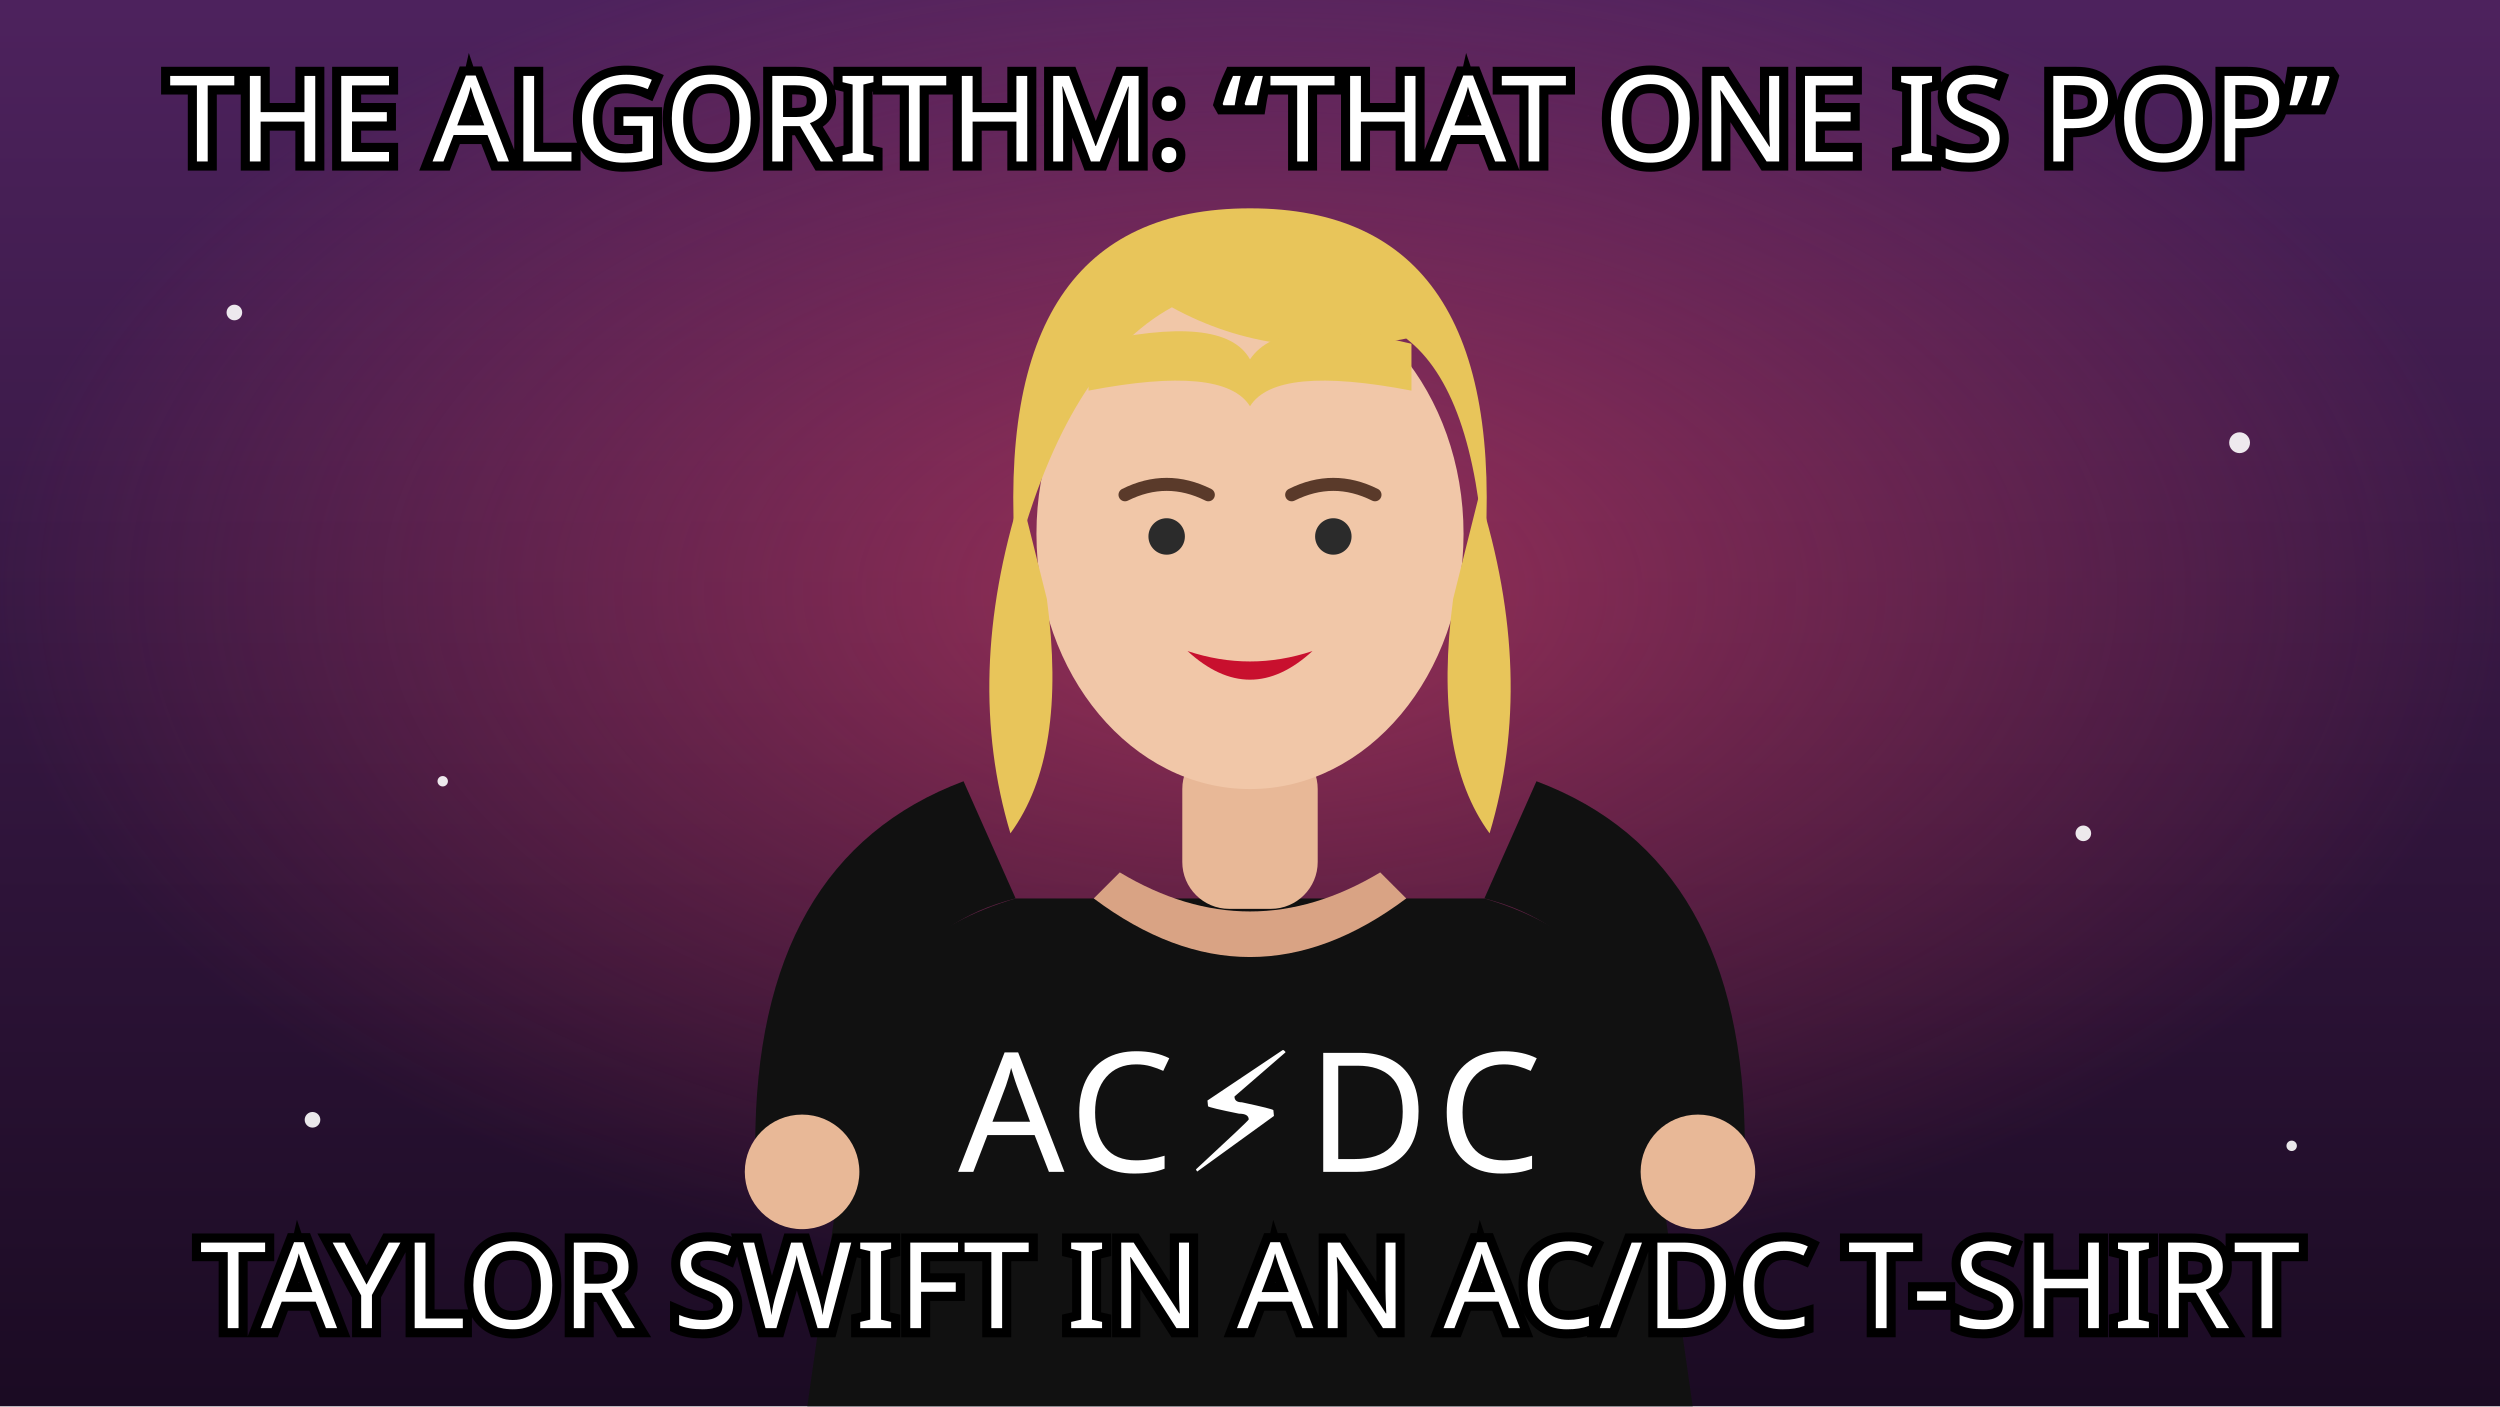
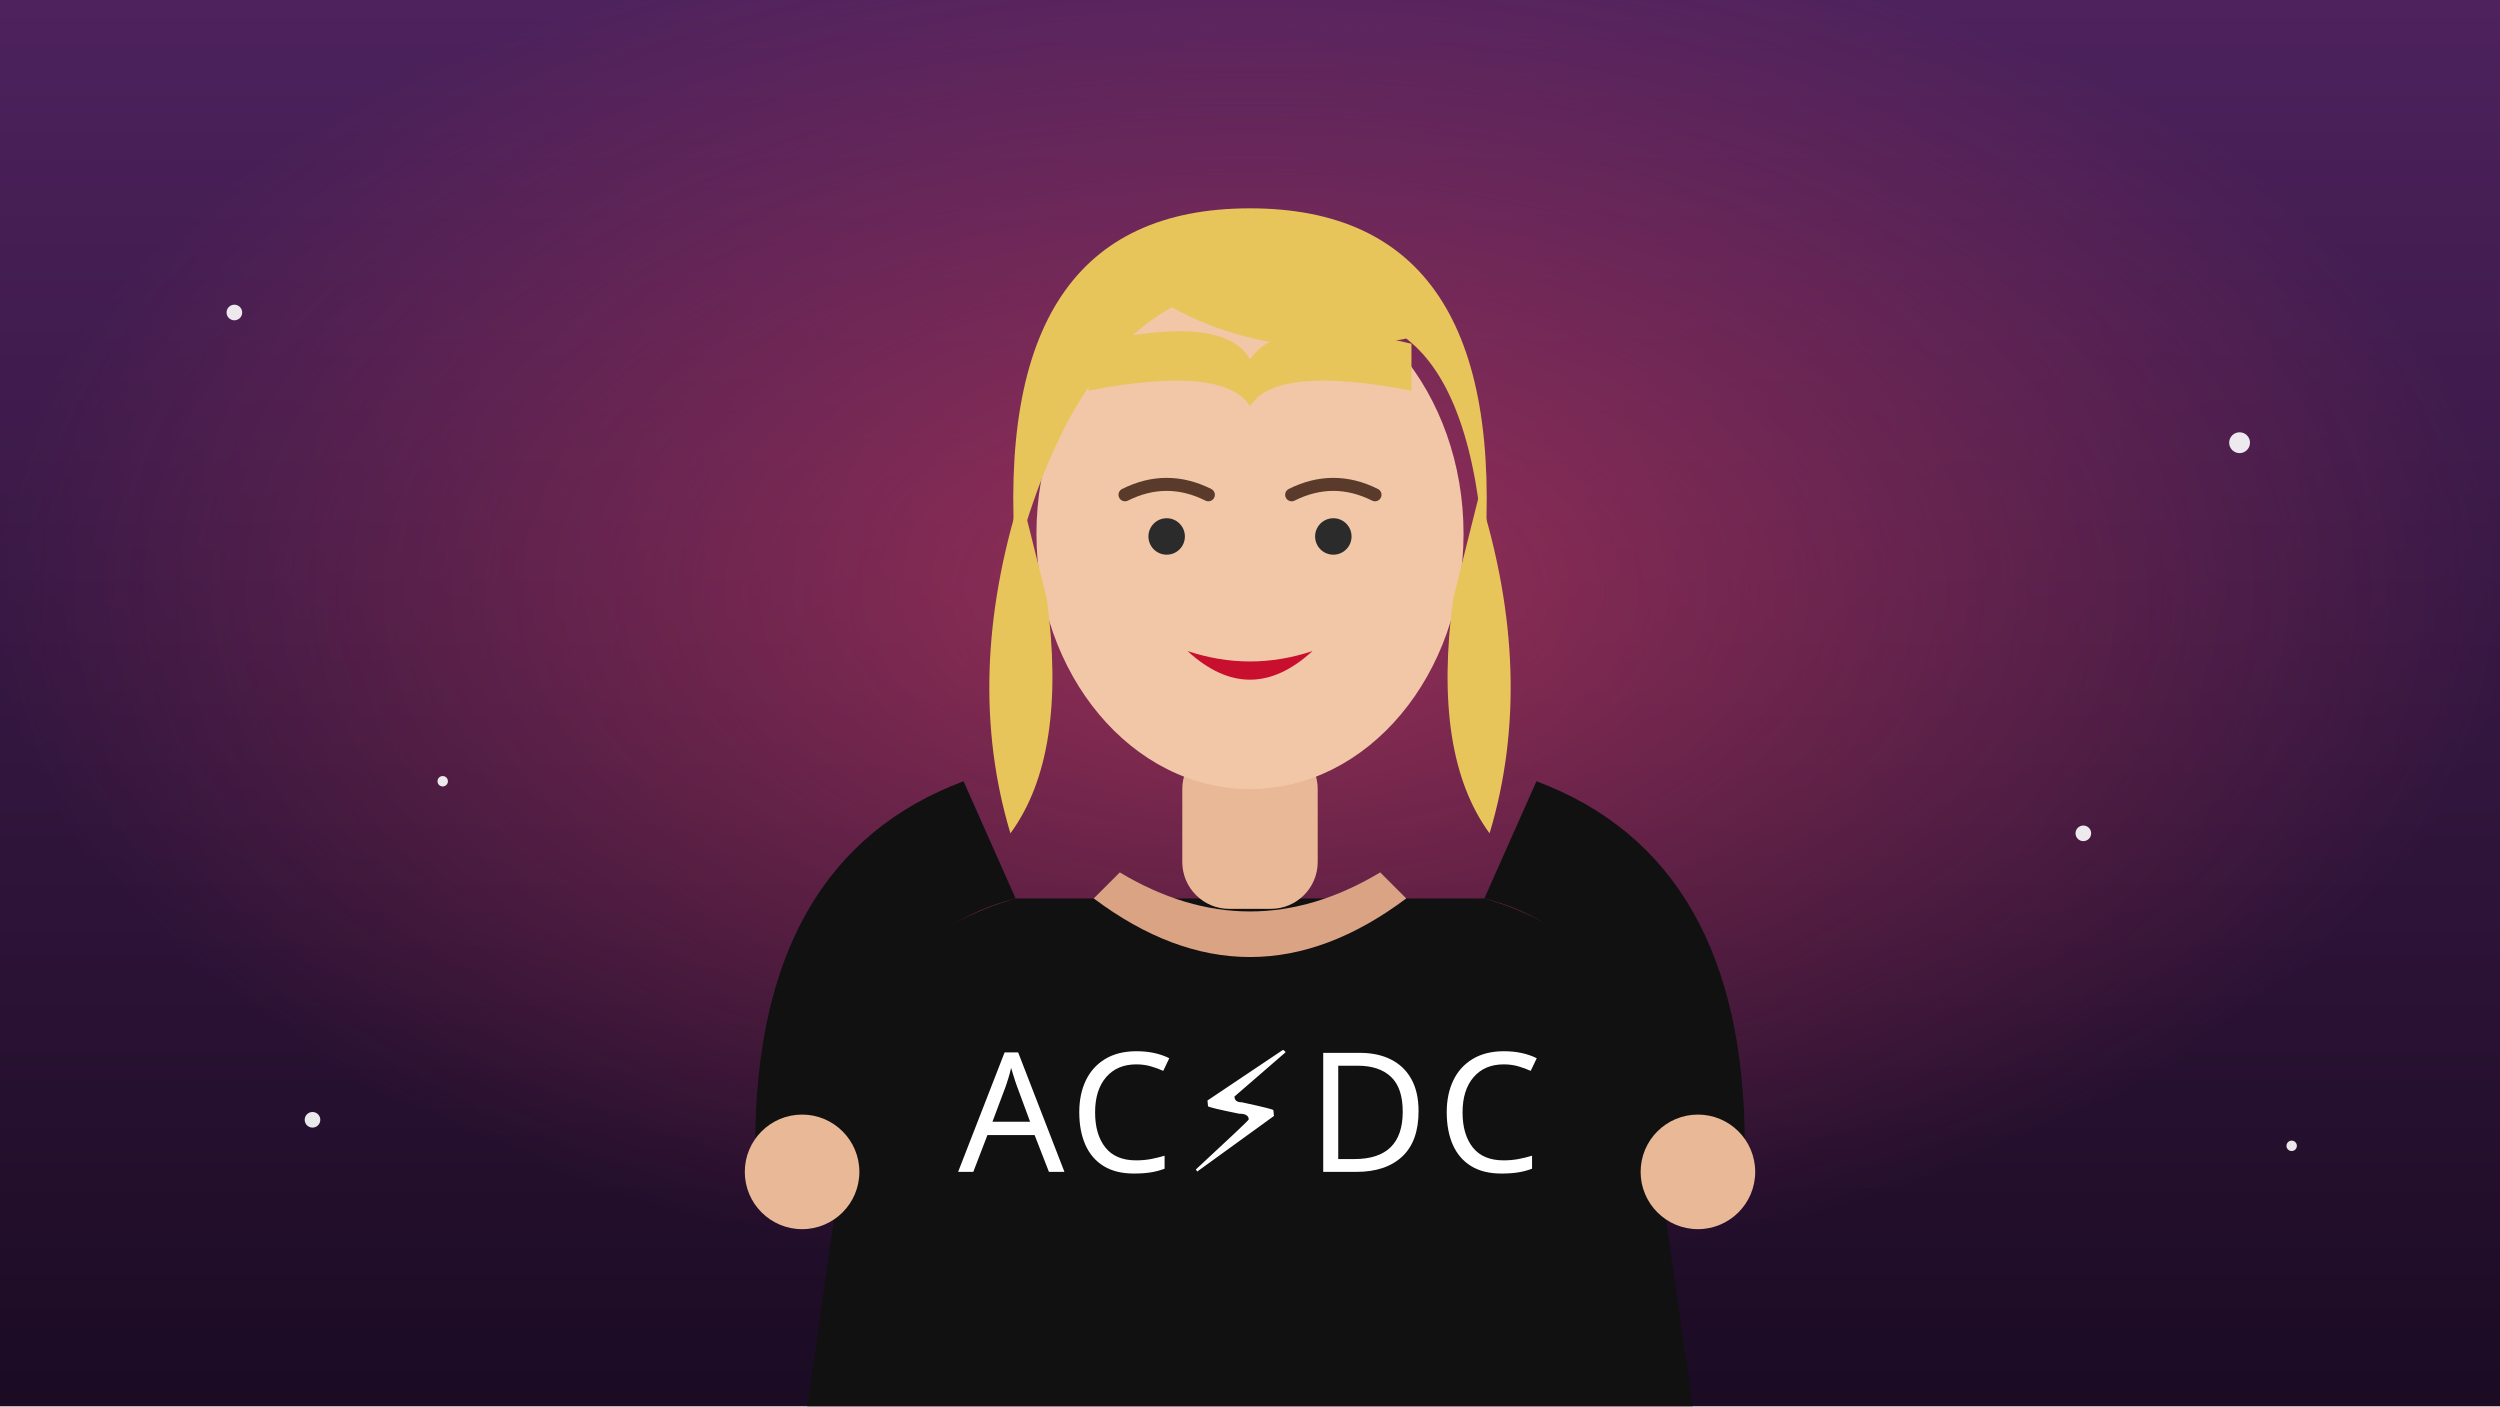
<svg xmlns="http://www.w3.org/2000/svg" viewBox="0 0 960 540" role="img" aria-label="Meme: a blonde figure wearing an AC/DC T-shirt, captioned &quot;The algorithm: that one is pop&quot; and &quot;Taylor Swift in an AC/DC T-shirt&quot;">
  <defs>
    <linearGradient id="bg" x1="0" y1="0" x2="0" y2="1">
      <stop offset="0" stop-color="#4D225D" />
      <stop offset="1" stop-color="#1b0b23" />
    </linearGradient>
    <radialGradient id="spot" cx=".5" cy=".42" r=".5">
      <stop offset="0" stop-color="#E64366" stop-opacity=".55" />
      <stop offset="1" stop-color="#E64366" stop-opacity="0" />
    </radialGradient>
  </defs>
  <rect width="960" height="540" fill="url(#bg)" />
  <rect width="960" height="540" fill="url(#spot)" />
  <g fill="#fff" opacity=".9">
    <circle cx="90" cy="120" r="3" />
    <circle cx="860" cy="170" r="4" />
    <circle cx="170" cy="300" r="2" />
    <circle cx="800" cy="320" r="3" />
    <circle cx="120" cy="430" r="3" />
    <circle cx="880" cy="440" r="2" />
  </g>
  <g transform="translate(480 0)">
    <path d="M-170 540 L-150 400 Q-140 360 -90 345 L90 345 Q140 360 150 400 L170 540 Z" fill="#111" />
    <path d="M-60 345 Q0 390 60 345 L50 335 Q0 365 -50 335 Z" fill="#d9a384" />
    <rect x="-26" y="285" width="52" height="64" rx="18" fill="#e8b897" />
    <path d="M-110 300 Q-190 330 -190 440 L-150 440 Q-150 360 -90 345 Z" fill="#111" />
    <path d="M110 300 Q190 330 190 440 L150 440 Q150 360 90 345 Z" fill="#111" />
    <circle cx="-172" cy="450" r="22" fill="#e8b897" />
    <circle cx="172" cy="450" r="22" fill="#e8b897" />
    <text x="0" y="450" text-anchor="middle" font-family="Impact,'Arial Black',sans-serif" font-size="64" fill="#fff" letter-spacing="3">AC⚡DC</text>
    <ellipse cx="0" cy="205" rx="82" ry="98" fill="#f1c7a8" />
    <path d="M-90 215 Q-100 80 0 80 Q100 80 90 215 Q86 150 60 130 Q10 140 -30 118 Q-70 140 -90 215 Z" fill="#E8C55A" />
    <path d="M-88 190 Q-110 260 -92 320 Q-70 290 -78 230 Z" fill="#E8C55A" />
    <path d="M88 190 Q110 260 92 320 Q70 290 78 230 Z" fill="#E8C55A" />
    <path d="M-62 132 Q-10 120 0 138 Q12 120 62 132 L62 150 Q10 140 0 156 Q-10 140 -62 150 Z" fill="#E8C55A" />
    <path d="M-48 190 Q-32 182 -16 190" stroke="#5a3a2a" stroke-width="5" fill="none" stroke-linecap="round" />
    <path d="M16 190 Q32 182 48 190" stroke="#5a3a2a" stroke-width="5" fill="none" stroke-linecap="round" />
    <circle cx="-32" cy="206" r="7" fill="#2b2b2b" />
    <circle cx="32" cy="206" r="7" fill="#2b2b2b" />
    <path d="M-24 250 Q0 272 24 250 Q0 258 -24 250 Z" fill="#C8102E" />
  </g>
  <g font-family="Impact,'Arial Black',sans-serif" font-size="46" fill="#fff" stroke="#000" stroke-width="7" paint-order="stroke" text-anchor="middle" letter-spacing="1">
-     <text x="480" y="62">THE ALGORITHM: “THAT ONE IS POP”</text>
-     <text x="480" y="510">TAYLOR SWIFT IN AN AC/DC T-SHIRT</text>
-   </g>
+ </g>
</svg>
